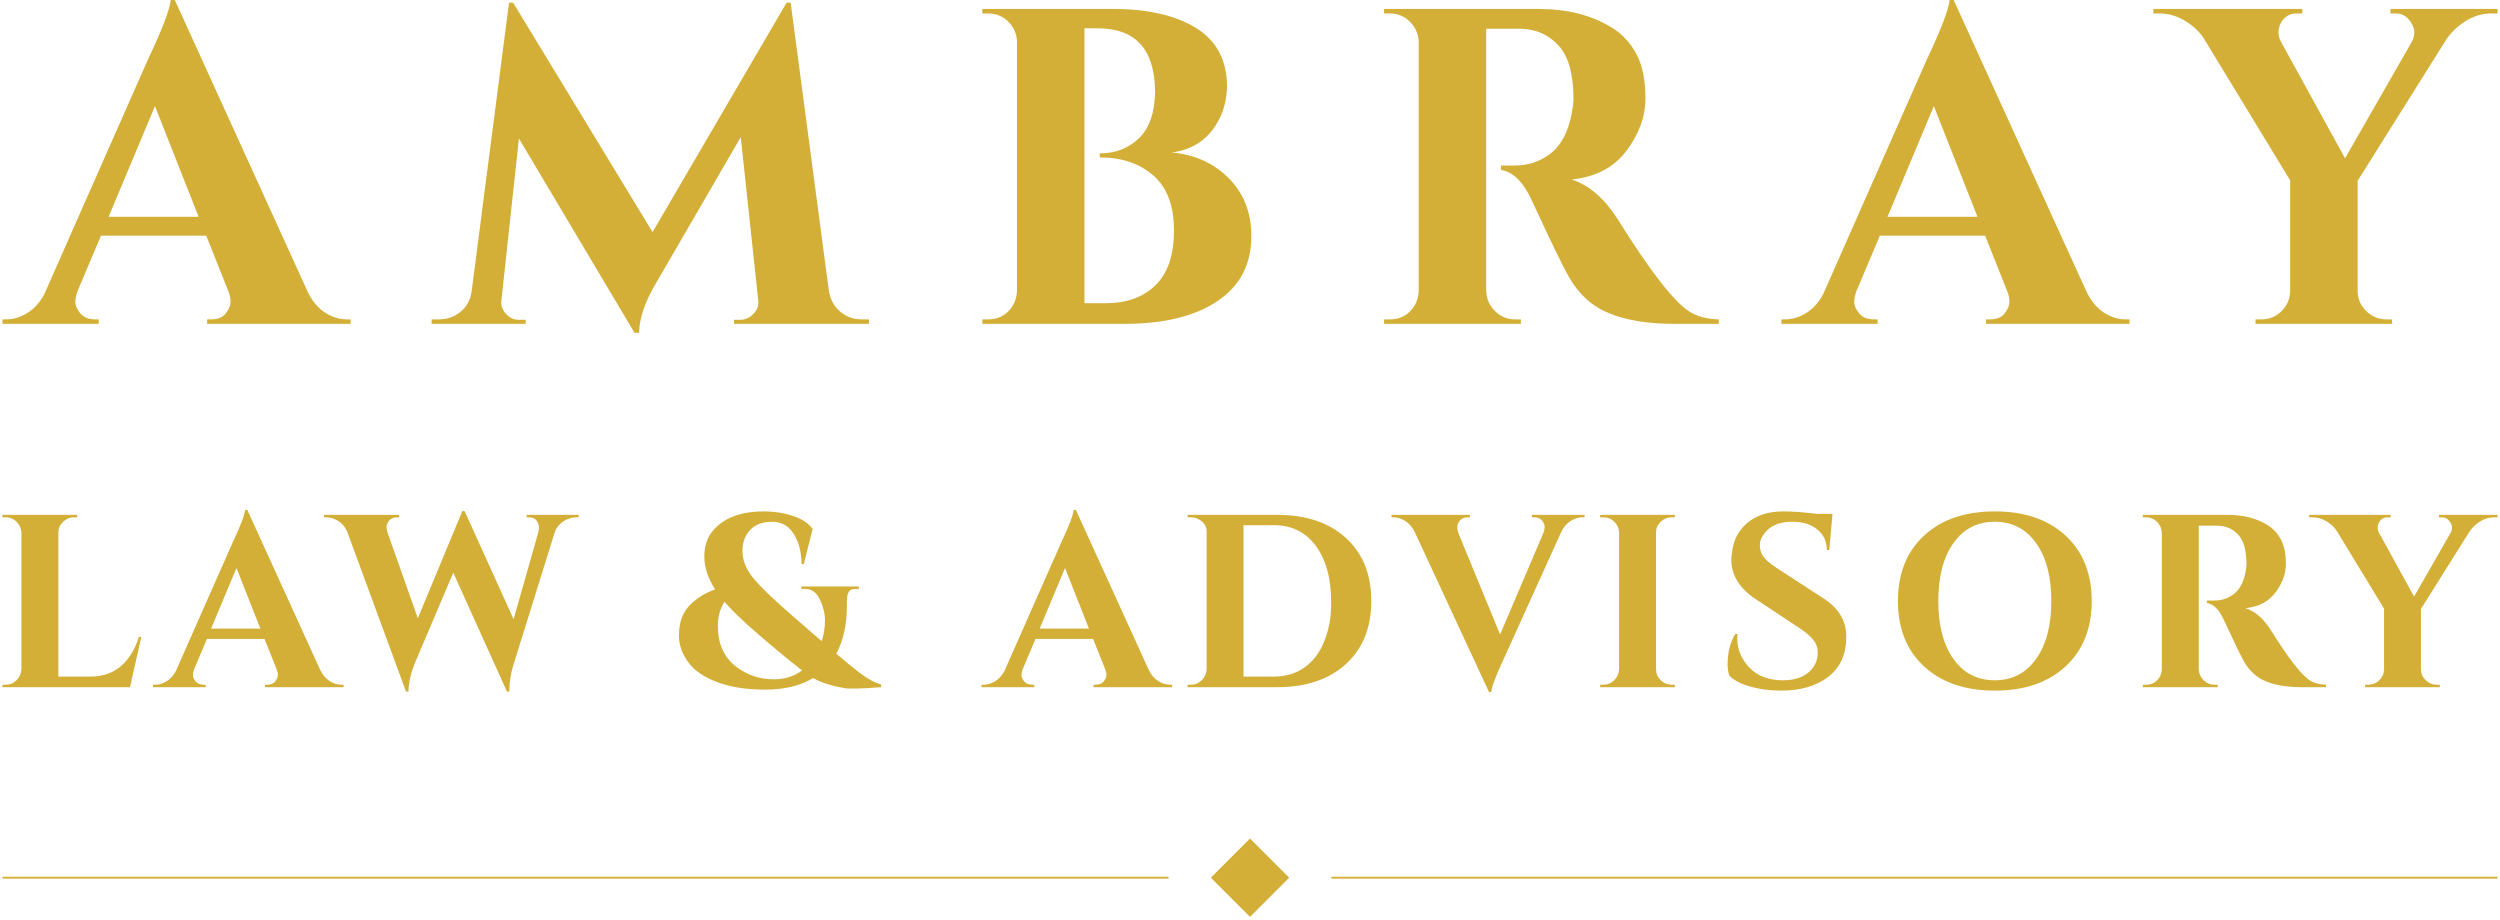
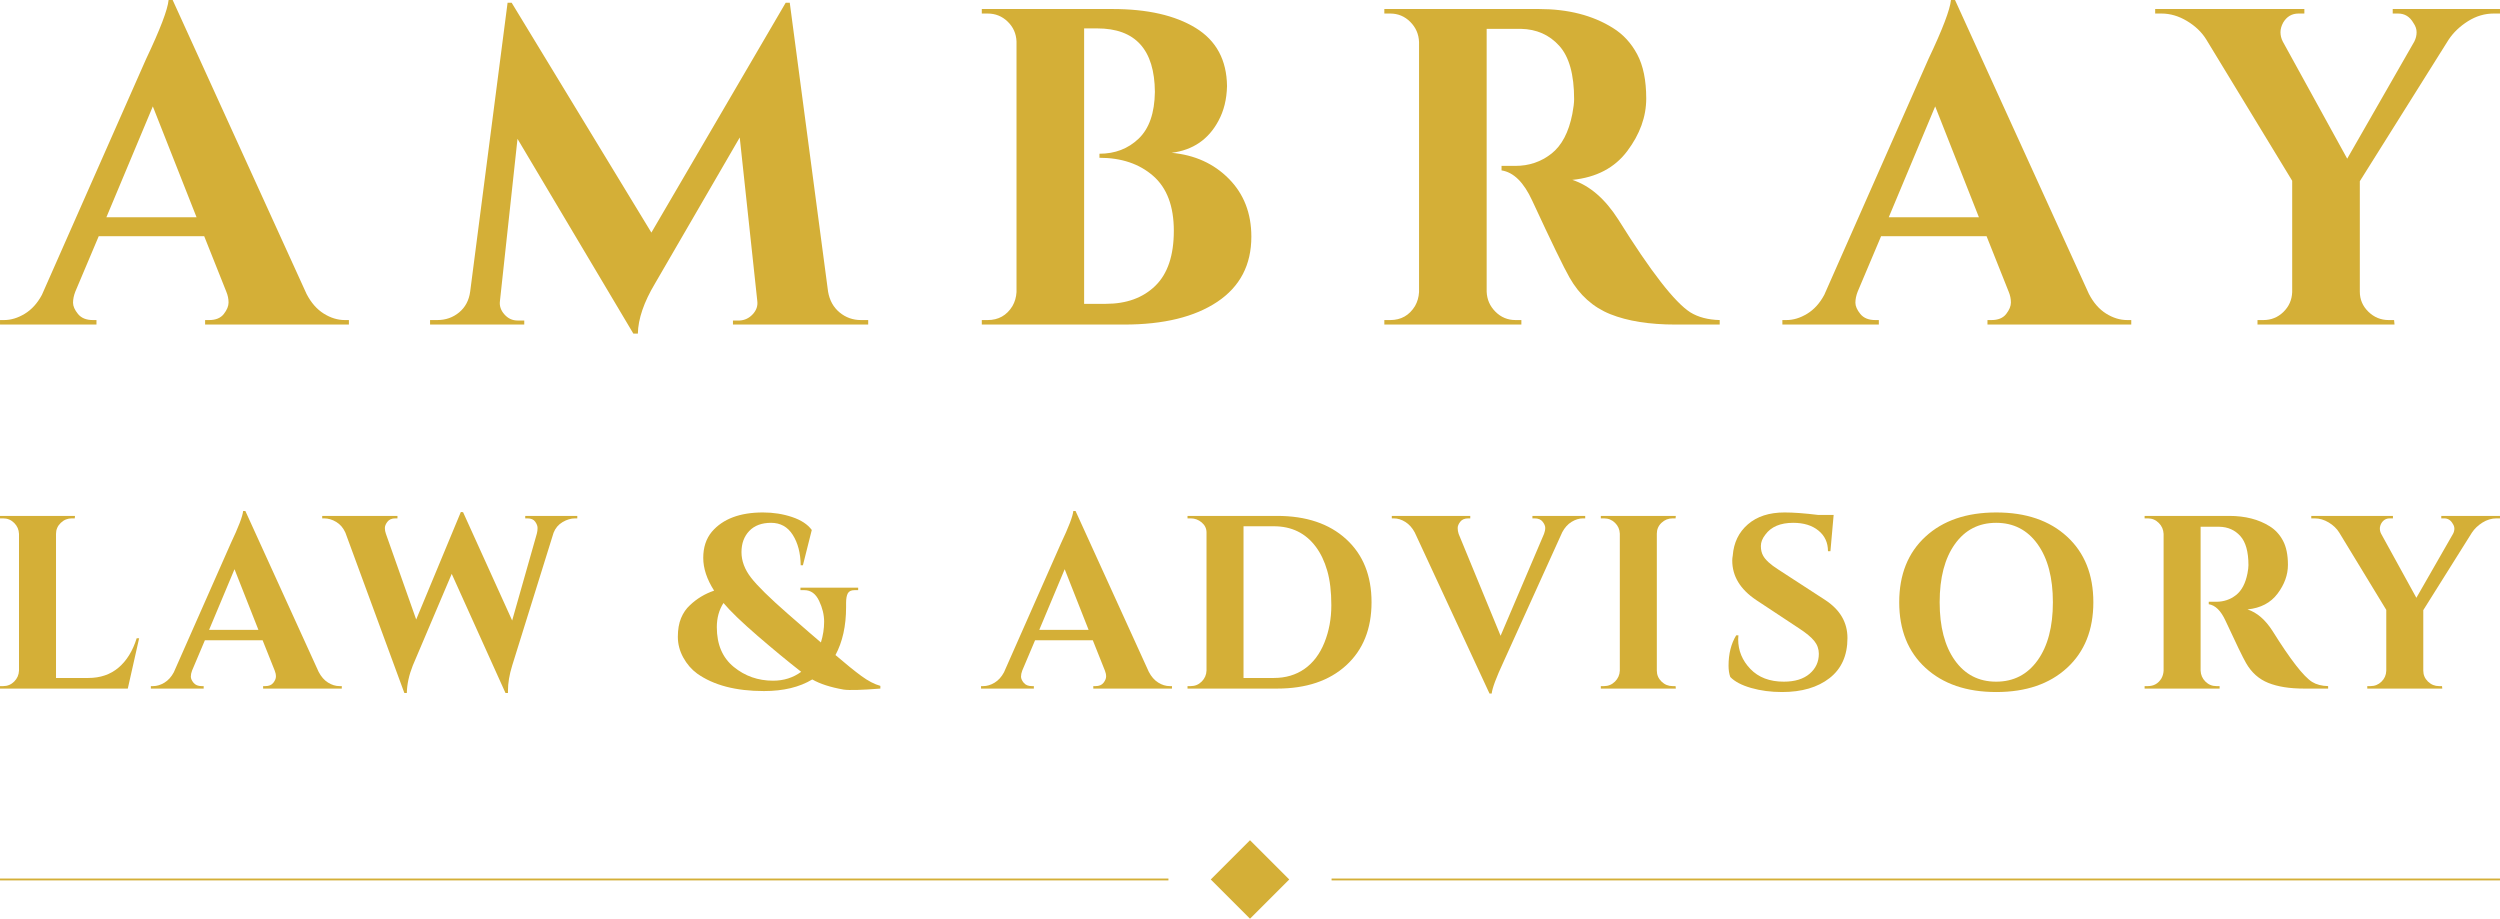
- <svg xmlns="http://www.w3.org/2000/svg" viewBox="105.018 139.354 2009.299 738.855" width="2009.299" height="738.855" preserveAspectRatio="xMidYMid meet" version="1.0">
-   <defs>
-     <g />
-     <clipPath id="5d76fa2185">
-       <rect x="0" width="2077" y="0" height="487" />
-     </clipPath>
-   </defs>
+ <svg xmlns="http://www.w3.org/2000/svg" viewBox="106.993 139.308 2005.348 736.945" width="2005.35" height="736.94" preserveAspectRatio="xMidYMid meet" version="1.0">
  <path d="M 106.993 844.773 L 1044.237 844.773" fill="none" stroke="#d4af37" stroke-width="1.5" />
  <path d="M 1109.667 813.293 L 1141.147 844.773 L 1109.667 876.253 L 1078.187 844.773 Z" fill="#d4af37" />
  <path d="M 1175.097 844.773 L 2112.341 844.773" fill="none" stroke="#d4af37" stroke-width="1.5" />
  <g fill="#d4af37" fill-opacity="1">
    <g transform="translate(98.6805, 691.6536)">
      <g>
        <path d="M 10.891 -1.984 C 14.316 -1.984 17.25 -3.203 19.688 -5.641 C 22.125 -8.078 23.41 -11.008 23.547 -14.438 L 23.547 -124.062 C 23.41 -127.5 22.125 -130.438 19.688 -132.875 C 17.25 -135.312 14.316 -136.531 10.891 -136.531 L 8.312 -136.531 L 8.312 -138.516 L 68.469 -138.516 L 68.266 -136.531 L 65.891 -136.531 C 62.461 -136.531 59.492 -135.312 56.984 -132.875 C 54.484 -130.438 53.234 -127.5 53.234 -124.062 L 53.234 -8.516 L 79.156 -8.516 C 88.781 -8.516 96.859 -11.281 103.391 -16.812 C 109.922 -22.352 114.77 -30.203 117.938 -40.359 L 119.906 -40.359 L 110.812 0 L 8.312 0 L 8.312 -1.984 Z M 10.891 -1.984 " />
      </g>
    </g>
  </g>
  <g fill="#d4af37" fill-opacity="1">
    <g transform="translate(233.3401, 691.6536)">
      <g>
        <path d="M 146.031 -1.984 L 147.812 -1.984 L 147.812 0 L 84.703 0 L 84.703 -1.984 L 86.484 -1.984 C 89.379 -1.984 91.52 -2.875 92.906 -4.656 C 94.289 -6.438 94.984 -8.117 94.984 -9.703 C 94.984 -11.285 94.656 -12.863 94 -14.438 L 84.297 -38.781 L 38 -38.781 L 27.703 -14.438 C 27.047 -12.727 26.719 -11.113 26.719 -9.594 C 26.719 -8.082 27.441 -6.438 28.891 -4.656 C 30.348 -2.875 32.523 -1.984 35.422 -1.984 L 37.016 -1.984 L 37.016 0 L -5.344 0 L -5.344 -1.984 L -3.562 -1.984 C -0.52 -1.984 2.516 -2.906 5.547 -4.75 C 8.578 -6.594 11.082 -9.363 13.062 -13.062 L 58.781 -116.547 C 64.977 -129.609 68.273 -138.25 68.672 -142.469 L 70.453 -142.469 L 129.219 -13.453 C 131.195 -9.629 133.703 -6.758 136.734 -4.844 C 139.766 -2.938 142.863 -1.984 146.031 -1.984 Z M 41.359 -47.094 L 80.938 -47.094 L 61.75 -95.766 Z M 41.359 -47.094 " />
      </g>
    </g>
  </g>
  <g fill="#d4af37" fill-opacity="1">
    <g transform="translate(371.9725, 691.6536)">
      <g>
        <path d="M 198.078 -136.531 L 196.297 -136.531 C 192.992 -136.531 189.66 -135.539 186.297 -133.562 C 182.941 -131.582 180.535 -128.75 179.078 -125.062 L 145.844 -18.406 C 143.594 -11.145 142.469 -4.414 142.469 1.781 C 142.469 2.438 142.469 3.031 142.469 3.562 L 140.5 3.562 L 97.359 -92.016 L 66.094 -18.406 C 63.062 -10.75 61.477 -3.426 61.344 3.562 L 59.375 3.562 L 12.078 -125.062 C 10.359 -128.883 7.914 -131.75 4.75 -133.656 C 1.582 -135.57 -1.645 -136.531 -4.938 -136.531 L -6.531 -136.531 L -6.531 -138.516 L 53.828 -138.516 L 53.828 -136.531 L 52.047 -136.531 C 49.273 -136.531 47.195 -135.641 45.812 -133.859 C 44.426 -132.078 43.734 -130.395 43.734 -128.812 C 43.734 -127.227 44 -125.711 44.531 -124.266 L 68.859 -55.406 L 104.688 -141.672 L 106.469 -141.484 L 145.844 -54.609 L 165.625 -124.266 C 166.02 -125.711 166.219 -127.227 166.219 -128.812 C 166.219 -130.395 165.586 -132.078 164.328 -133.859 C 163.078 -135.641 161.004 -136.531 158.109 -136.531 L 156.328 -136.531 L 156.328 -138.516 L 198.078 -138.516 Z M 198.078 -136.531 " />
      </g>
    </g>
  </g>
  <g fill="#d4af37" fill-opacity="1">
    <g transform="translate(508.6717, 691.6536)">
      <g />
    </g>
  </g>
  <g fill="#d4af37" fill-opacity="1">
    <g transform="translate(645.371, 691.6536)">
      <g>
        <path d="M 167.797 0 C 152.629 1.188 142.801 1.453 138.312 0.797 C 127.758 -1.055 119.383 -3.766 113.188 -7.328 C 102.895 -1.117 89.969 1.984 74.406 1.984 C 51.844 1.984 33.969 -2.703 20.781 -12.078 C 16.289 -15.367 12.594 -19.648 9.688 -24.922 C 6.789 -30.203 5.344 -35.742 5.344 -41.547 C 5.344 -47.359 6.195 -52.336 7.906 -56.484 C 9.625 -60.641 12 -64.102 15.031 -66.875 C 20.57 -72.156 27.039 -76.051 34.438 -78.562 C 28.625 -87.656 25.719 -96.422 25.719 -104.859 C 25.719 -113.305 28.031 -120.301 32.656 -125.844 C 41.488 -136.133 55.141 -141.281 73.609 -141.281 C 81.922 -141.281 89.703 -140.062 96.953 -137.625 C 104.211 -135.188 109.488 -131.723 112.781 -127.234 L 105.672 -98.938 L 103.891 -98.938 C 103.754 -108.695 101.641 -116.805 97.547 -123.266 C 93.461 -129.734 87.66 -132.969 80.141 -132.969 C 72.617 -132.969 66.781 -130.789 62.625 -126.438 C 58.469 -122.082 56.391 -116.41 56.391 -109.422 C 56.391 -102.43 58.926 -95.641 64 -89.047 C 69.082 -82.453 78.91 -72.785 93.484 -60.047 C 108.066 -47.316 116.941 -39.633 120.109 -37 C 121.828 -42.539 122.688 -48.082 122.688 -53.625 C 122.688 -59.164 121.332 -64.77 118.625 -70.438 C 115.914 -76.113 111.992 -78.953 106.859 -78.953 C 106.859 -78.953 106.789 -78.953 106.656 -78.953 L 103.688 -78.953 L 103.688 -80.938 L 149.984 -80.938 L 149.984 -78.953 L 147.219 -78.953 C 147.219 -78.953 147.148 -78.953 147.016 -78.953 C 144.379 -78.953 142.598 -78.094 141.672 -76.375 C 140.754 -74.664 140.297 -72.094 140.297 -68.656 L 140.297 -65.297 C 140.297 -50.254 137.457 -37.457 131.781 -26.906 C 140.227 -19.656 147.156 -14.051 152.562 -10.094 C 157.969 -6.133 163.047 -3.492 167.797 -2.172 Z M 81.719 -6.328 C 90.289 -6.328 97.812 -8.703 104.281 -13.453 C 93.457 -21.898 81.75 -31.562 69.156 -42.438 C 56.562 -53.32 47.492 -62.062 41.953 -68.656 C 38.391 -63.125 36.609 -56.66 36.609 -49.266 C 36.609 -35.422 41.125 -24.801 50.156 -17.406 C 59.195 -10.02 69.719 -6.328 81.719 -6.328 Z M 81.719 -6.328 " />
      </g>
    </g>
  </g>
  <g fill="#d4af37" fill-opacity="1">
    <g transform="translate(772.3203, 691.6536)">
      <g />
    </g>
  </g>
  <g fill="#d4af37" fill-opacity="1">
    <g transform="translate(899.2695, 691.6536)">
      <g>
        <path d="M 146.031 -1.984 L 147.812 -1.984 L 147.812 0 L 84.703 0 L 84.703 -1.984 L 86.484 -1.984 C 89.379 -1.984 91.52 -2.875 92.906 -4.656 C 94.289 -6.438 94.984 -8.117 94.984 -9.703 C 94.984 -11.285 94.656 -12.863 94 -14.438 L 84.297 -38.781 L 38 -38.781 L 27.703 -14.438 C 27.047 -12.727 26.719 -11.113 26.719 -9.594 C 26.719 -8.082 27.441 -6.438 28.891 -4.656 C 30.348 -2.875 32.523 -1.984 35.422 -1.984 L 37.016 -1.984 L 37.016 0 L -5.344 0 L -5.344 -1.984 L -3.562 -1.984 C -0.52 -1.984 2.516 -2.906 5.547 -4.75 C 8.578 -6.594 11.082 -9.363 13.062 -13.062 L 58.781 -116.547 C 64.977 -129.609 68.273 -138.25 68.672 -142.469 L 70.453 -142.469 L 129.219 -13.453 C 131.195 -9.629 133.703 -6.758 136.734 -4.844 C 139.766 -2.938 142.863 -1.984 146.031 -1.984 Z M 41.359 -47.094 L 80.938 -47.094 L 61.75 -95.766 Z M 41.359 -47.094 " />
      </g>
    </g>
  </g>
  <g fill="#d4af37" fill-opacity="1">
    <g transform="translate(1051.238, 691.6536)">
      <g>
        <path d="M 80.141 -138.516 C 103.484 -138.516 121.945 -132.312 135.531 -119.906 C 149.125 -107.508 155.922 -90.625 155.922 -69.25 C 155.922 -47.883 149.125 -31 135.531 -18.594 C 121.945 -6.195 103.484 0 80.141 0 L 8.312 0 L 8.312 -1.984 L 10.891 -1.984 C 14.316 -1.984 17.25 -3.203 19.688 -5.641 C 22.125 -8.078 23.41 -11.008 23.547 -14.438 L 23.547 -125.25 C 23.547 -128.414 22.258 -131.086 19.688 -133.266 C 17.113 -135.441 14.18 -136.531 10.891 -136.531 L 8.312 -136.531 L 8.312 -138.516 Z M 77.562 -8.516 C 87.062 -8.516 95.273 -10.953 102.203 -15.828 C 109.129 -20.711 114.438 -27.738 118.125 -36.906 C 121.82 -46.07 123.672 -56.062 123.672 -66.875 C 123.672 -77.695 122.582 -86.898 120.406 -94.484 C 118.227 -102.066 115.16 -108.5 111.203 -113.781 C 103.023 -124.727 91.812 -130.203 77.562 -130.203 L 53.234 -130.203 L 53.234 -8.516 Z M 77.562 -8.516 " />
      </g>
    </g>
  </g>
  <g fill="#d4af37" fill-opacity="1">
    <g transform="translate(1228.757, 691.6536)">
      <g>
        <path d="M 107.453 -138.516 L 149.797 -138.516 L 149.797 -136.531 L 148.016 -136.531 C 144.984 -136.531 141.945 -135.609 138.906 -133.766 C 135.875 -131.922 133.367 -129.148 131.391 -125.453 L 84.5 -21.969 C 78.426 -8.906 75.191 -0.262 74.797 3.953 L 73.016 3.953 L 13.062 -125.25 C 11.082 -128.945 8.578 -131.75 5.547 -133.656 C 2.516 -135.57 -0.582 -136.531 -3.75 -136.531 L -5.344 -136.531 L -5.344 -138.516 L 57.594 -138.516 L 57.594 -136.531 L 56 -136.531 C 53.102 -136.531 50.961 -135.641 49.578 -133.859 C 48.191 -132.078 47.5 -130.395 47.5 -128.812 C 47.5 -127.227 47.758 -125.645 48.281 -124.062 L 81.922 -42.344 L 116.75 -124.062 C 117.406 -125.781 117.734 -127.395 117.734 -128.906 C 117.734 -130.426 117.039 -132.078 115.656 -133.859 C 114.27 -135.641 112.129 -136.531 109.234 -136.531 L 107.453 -136.531 Z M 107.453 -138.516 " />
      </g>
    </g>
  </g>
  <g fill="#d4af37" fill-opacity="1">
    <g transform="translate(1382.767, 691.6536)">
      <g>
        <path d="M 10.891 -1.984 C 14.316 -1.984 17.25 -3.203 19.688 -5.641 C 22.125 -8.078 23.41 -11.008 23.547 -14.438 L 23.547 -124.266 C 23.41 -127.691 22.125 -130.594 19.688 -132.969 C 17.25 -135.344 14.316 -136.531 10.891 -136.531 L 8.312 -136.531 L 8.312 -138.516 L 68.469 -138.516 L 68.266 -136.531 L 65.891 -136.531 C 62.461 -136.531 59.492 -135.344 56.984 -132.969 C 54.484 -130.594 53.234 -127.691 53.234 -124.266 L 53.234 -14.438 C 53.234 -11.008 54.484 -8.078 56.984 -5.641 C 59.492 -3.203 62.461 -1.984 65.891 -1.984 L 68.266 -1.984 L 68.469 0 L 8.312 0 L 8.312 -1.984 Z M 10.891 -1.984 " />
      </g>
    </g>
  </g>
  <g fill="#d4af37" fill-opacity="1">
    <g transform="translate(1483.647, 691.6536)">
      <g>
        <path d="M 9.891 -18.406 C 9.891 -27.906 11.938 -36.016 16.031 -42.734 L 17.812 -42.734 C 17.676 -41.68 17.609 -40.629 17.609 -39.578 C 17.609 -30.473 20.875 -22.523 27.406 -15.734 C 33.938 -8.941 42.875 -5.547 54.219 -5.547 C 63.051 -5.547 69.941 -7.656 74.891 -11.875 C 79.836 -16.094 82.312 -21.438 82.312 -27.906 C 82.312 -31.727 81.094 -35.156 78.656 -38.188 C 76.219 -41.219 72.16 -44.582 66.484 -48.281 L 32.062 -71.031 C 19.258 -79.613 12.859 -90.172 12.859 -102.703 C 12.859 -104.016 12.988 -105.332 13.25 -106.656 C 14.039 -117.07 18.098 -125.445 25.422 -131.781 C 32.742 -138.113 42.539 -141.281 54.812 -141.281 C 62.062 -141.281 71.031 -140.617 81.719 -139.297 L 94.188 -139.297 L 91.609 -110.219 L 89.641 -110.219 C 89.641 -117.07 87.098 -122.578 82.016 -126.734 C 76.941 -130.891 70.18 -132.969 61.734 -132.969 C 51.441 -132.969 43.988 -129.801 39.375 -123.469 C 37 -120.438 35.812 -117.406 35.812 -114.375 C 35.812 -111.344 36.406 -108.77 37.594 -106.656 C 39.438 -103.227 43.461 -99.535 49.672 -95.578 L 87.453 -71.031 C 99.328 -63.25 105.266 -53.094 105.266 -40.562 C 105.266 -26.582 100.484 -15.863 90.922 -8.406 C 81.359 -0.957 68.66 2.766 52.828 2.766 C 43.859 2.766 35.582 1.676 28 -0.5 C 20.414 -2.676 14.844 -5.609 11.281 -9.297 C 10.352 -11.805 9.891 -14.844 9.891 -18.406 Z M 9.891 -18.406 " />
      </g>
    </g>
  </g>
  <g fill="#d4af37" fill-opacity="1">
    <g transform="translate(1620.733, 691.6536)">
      <g>
        <path d="M 30.766 -121.891 C 44.816 -134.816 63.75 -141.281 87.562 -141.281 C 111.375 -141.281 130.301 -134.816 144.344 -121.891 C 158.395 -108.961 165.422 -91.414 165.422 -69.25 C 165.422 -47.094 158.395 -29.551 144.344 -16.625 C 130.301 -3.695 111.375 2.766 87.562 2.766 C 63.75 2.766 44.816 -3.695 30.766 -16.625 C 16.723 -29.551 9.703 -47.094 9.703 -69.25 C 9.703 -91.414 16.723 -108.961 30.766 -121.891 Z M 54.312 -22.656 C 62.426 -11.25 73.473 -5.547 87.453 -5.547 C 101.441 -5.547 112.523 -11.25 120.703 -22.656 C 128.879 -34.062 132.969 -49.594 132.969 -69.25 C 132.969 -88.906 128.879 -104.438 120.703 -115.844 C 112.523 -127.258 101.441 -132.969 87.453 -132.969 C 73.473 -132.969 62.426 -127.258 54.312 -115.844 C 46.195 -104.438 42.141 -88.906 42.141 -69.25 C 42.141 -49.594 46.195 -34.062 54.312 -22.656 Z M 54.312 -22.656 " />
      </g>
    </g>
  </g>
  <g fill="#d4af37" fill-opacity="1">
    <g transform="translate(1818.365, 691.6536)">
      <g>
        <path d="M 62.922 -129.812 L 54.422 -129.812 C 54.148 -129.812 53.953 -129.812 53.828 -129.812 L 53.828 -14.438 C 53.953 -11.008 55.234 -8.078 57.672 -5.641 C 60.117 -3.203 63.055 -1.984 66.484 -1.984 L 69.062 -1.984 L 69.062 0 L 8.906 0 L 8.906 -1.984 L 11.484 -1.984 C 16.223 -1.984 19.848 -4.023 22.359 -8.109 C 23.41 -9.961 24.004 -12.008 24.141 -14.25 L 24.141 -124.062 C 24.004 -127.5 22.719 -130.438 20.281 -132.875 C 17.844 -135.312 14.91 -136.531 11.484 -136.531 L 8.906 -136.531 L 8.906 -138.516 L 76.781 -138.516 C 89.57 -138.516 100.391 -135.742 109.234 -130.203 C 113.711 -127.43 117.27 -123.57 119.906 -118.625 C 122.551 -113.676 123.875 -107.211 123.875 -99.234 C 123.875 -91.254 121.102 -83.566 115.562 -76.172 C 110.02 -68.785 101.973 -64.566 91.422 -63.516 C 99.066 -61.016 105.789 -55.211 111.594 -46.109 C 125.844 -23.285 136.398 -9.695 143.266 -5.344 C 146.691 -3.227 150.977 -2.109 156.125 -1.984 L 156.125 0 L 136.734 0 C 125.254 0 115.723 -1.516 108.141 -4.547 C 100.555 -7.586 94.586 -12.93 90.234 -20.578 C 87.723 -24.93 82.25 -36.211 73.812 -54.422 C 70.113 -62.461 65.629 -66.879 60.359 -67.672 L 60.359 -69.656 L 66.484 -69.656 C 72.422 -69.656 77.664 -71.438 82.219 -75 C 86.77 -78.562 89.836 -84.363 91.422 -92.406 C 91.941 -95.176 92.203 -97.352 92.203 -98.938 C 92.203 -109.75 90.023 -117.562 85.672 -122.375 C 81.328 -127.195 75.723 -129.676 68.859 -129.812 C 67.535 -129.812 65.555 -129.812 62.922 -129.812 Z M 62.922 -129.812 " />
      </g>
    </g>
  </g>
  <g fill="#d4af37" fill-opacity="1">
    <g transform="translate(1966.903, 691.6536)">
      <g>
        <path d="M 145.438 -136.531 L 142.672 -136.531 C 138.711 -136.531 134.953 -135.41 131.391 -133.172 C 127.828 -130.93 124.992 -128.227 122.891 -125.062 L 83.906 -62.922 L 83.906 -14.438 C 83.906 -11.008 85.156 -8.078 87.656 -5.641 C 90.164 -3.203 93.133 -1.984 96.562 -1.984 L 98.938 -1.984 L 99.141 0 L 38.984 0 L 38.984 -1.984 L 41.562 -1.984 C 44.988 -1.984 47.922 -3.172 50.359 -5.547 C 52.805 -7.922 54.094 -10.82 54.219 -14.25 L 54.219 -63.125 L 16.422 -125.25 C 14.441 -128.414 11.641 -131.086 8.016 -133.266 C 4.391 -135.441 0.664 -136.531 -3.156 -136.531 L -5.938 -136.531 L -5.938 -138.516 L 59.562 -138.516 L 59.562 -136.531 L 57 -136.531 C 54.094 -136.531 51.848 -135.211 50.266 -132.578 C 49.473 -131.129 49.078 -129.711 49.078 -128.328 C 49.078 -126.941 49.406 -125.586 50.062 -124.266 L 78.359 -72.812 L 107.844 -124.266 C 108.508 -125.586 108.844 -126.941 108.844 -128.328 C 108.844 -129.711 108.379 -131.062 107.453 -132.375 C 105.867 -135.145 103.625 -136.531 100.719 -136.531 L 98.344 -136.531 L 98.344 -138.516 L 145.438 -138.516 Z M 145.438 -136.531 " />
      </g>
    </g>
  </g>
  <g transform="matrix(1, 0, 0, 1, 104, 49)">
-     <g clip-path="url(#5d76fa2185)">
-       <g fill="#d4af37" fill-opacity="1">
-         <g transform="translate(12.75929, 350.6521)">
-           <g>
-             <path d="M 266.844 -3.609 L 270.094 -3.609 L 270.094 0 L 154.75 0 L 154.75 -3.609 L 158 -3.609 C 163.312 -3.609 167.234 -5.234 169.766 -8.484 C 172.297 -11.742 173.562 -14.82 173.562 -17.719 C 173.562 -20.613 172.957 -23.504 171.75 -26.391 L 154.031 -70.875 L 69.422 -70.875 L 50.625 -26.391 C 49.414 -23.254 48.812 -20.301 48.812 -17.531 C 48.812 -14.758 50.133 -11.742 52.781 -8.484 C 55.438 -5.234 59.414 -3.609 64.719 -3.609 L 67.609 -3.609 L 67.609 0 L -9.766 0 L -9.766 -3.609 L -6.516 -3.609 C -0.961 -3.609 4.582 -5.297 10.125 -8.672 C 15.664 -12.047 20.242 -17.109 23.859 -23.859 L 107.391 -212.969 C 118.711 -236.832 124.738 -252.625 125.469 -260.344 L 128.719 -260.344 L 236.109 -24.594 C 239.723 -17.594 244.301 -12.344 249.844 -8.844 C 255.395 -5.352 261.062 -3.609 266.844 -3.609 Z M 75.562 -86.062 L 147.891 -86.062 L 112.812 -175 Z M 75.562 -86.062 " />
-           </g>
+     <g fill="#d4af37" fill-opacity="1">
+       <g transform="translate(12.75929, 350.6521)">
+         <g>
+           <path d="M 266.844 -3.609 L 270.094 -3.609 L 270.094 0 L 154.75 0 L 154.75 -3.609 L 158 -3.609 C 163.312 -3.609 167.234 -5.234 169.766 -8.484 C 172.297 -11.742 173.562 -14.82 173.562 -17.719 C 173.562 -20.613 172.957 -23.504 171.75 -26.391 L 154.031 -70.875 L 69.422 -70.875 L 50.625 -26.391 C 49.414 -23.254 48.812 -20.301 48.812 -17.531 C 48.812 -14.758 50.133 -11.742 52.781 -8.484 C 55.438 -5.234 59.414 -3.609 64.719 -3.609 L 67.609 -3.609 L 67.609 0 L -9.766 0 L -9.766 -3.609 L -6.516 -3.609 C -0.961 -3.609 4.582 -5.297 10.125 -8.672 C 15.664 -12.047 20.242 -17.109 23.859 -23.859 L 107.391 -212.969 C 118.711 -236.832 124.738 -252.625 125.469 -260.344 L 128.719 -260.344 L 236.109 -24.594 C 239.723 -17.594 244.301 -12.344 249.844 -8.844 C 255.395 -5.352 261.062 -3.609 266.844 -3.609 Z M 75.562 -86.062 L 147.891 -86.062 L 112.812 -175 Z M 75.562 -86.062 " />
        </g>
      </g>
-       <g fill="#d4af37" fill-opacity="1">
-         <g transform="translate(351.2047, 350.6521)">
-           <g>
-             <path d="M 342.422 -3.609 L 348.203 -3.609 L 348.203 0 L 239.719 0 L 239.719 -3.25 L 245.156 -3.25 C 249.25 -3.488 252.738 -5.176 255.625 -8.312 C 258.52 -11.445 259.727 -14.941 259.25 -18.797 L 245.156 -150.062 L 177.172 -32.906 C 168.254 -17.957 163.676 -4.574 163.438 7.234 L 159.812 7.234 L 66.891 -148.969 L 52.797 -18.797 C 52.305 -14.941 53.508 -11.383 56.406 -8.125 C 59.301 -4.875 62.797 -3.25 66.891 -3.25 L 72.312 -3.25 L 72.312 0 L -3.25 0 L -3.25 -3.609 L 2.531 -3.609 C 9.281 -3.609 15.125 -5.656 20.062 -9.75 C 25.008 -13.852 27.961 -19.398 28.922 -26.391 L 58.938 -258.172 L 62.188 -258.172 L 174.281 -73.766 L 282.031 -258.172 L 285.281 -258.172 L 316.016 -26.391 C 317.223 -19.398 320.297 -13.852 325.234 -9.75 C 330.18 -5.656 335.91 -3.609 342.422 -3.609 Z M 342.422 -3.609 " />
-           </g>
+     </g>
+     <g fill="#d4af37" fill-opacity="1">
+       <g transform="translate(351.2047, 350.6521)">
+         <g>
+           <path d="M 342.422 -3.609 L 348.203 -3.609 L 348.203 0 L 239.719 0 L 239.719 -3.25 L 245.156 -3.25 C 249.25 -3.488 252.738 -5.176 255.625 -8.312 C 258.52 -11.445 259.727 -14.941 259.25 -18.797 L 245.156 -150.062 L 177.172 -32.906 C 168.254 -17.957 163.676 -4.574 163.438 7.234 L 159.812 7.234 L 66.891 -148.969 L 52.797 -18.797 C 52.305 -14.941 53.508 -11.383 56.406 -8.125 C 59.301 -4.875 62.797 -3.25 66.891 -3.25 L 72.312 -3.25 L 72.312 0 L -3.25 0 L -3.25 -3.609 L 2.531 -3.609 C 9.281 -3.609 15.125 -5.656 20.062 -9.75 C 25.008 -13.852 27.961 -19.398 28.922 -26.391 L 58.938 -258.172 L 62.188 -258.172 L 174.281 -73.766 L 282.031 -258.172 L 285.281 -258.172 L 316.016 -26.391 C 317.223 -19.398 320.297 -13.852 325.234 -9.75 C 330.18 -5.656 335.91 -3.609 342.422 -3.609 Z M 342.422 -3.609 " />
        </g>
      </g>
-       <g fill="#d4af37" fill-opacity="1">
-         <g transform="translate(775.3457, 350.6521)">
-           <g>
-             <path d="M 129.438 0 L 15.188 0 L 15.188 -3.609 L 19.891 -3.609 C 28.566 -3.609 35.195 -7.348 39.781 -14.828 C 41.707 -18.203 42.789 -21.938 43.031 -26.031 L 43.031 -227.078 C 42.789 -233.336 40.438 -238.633 35.969 -242.969 C 31.508 -247.312 26.148 -249.484 19.891 -249.484 L 15.188 -249.484 L 15.188 -253.109 L 120.047 -253.109 C 148.004 -253.109 170.238 -248.047 186.75 -237.922 C 203.258 -227.797 211.641 -212.25 211.891 -191.281 C 211.641 -180.664 209.348 -171.383 205.016 -163.438 C 197.055 -148.488 184.52 -139.93 167.406 -137.766 C 185.969 -136.078 201.273 -129.145 213.328 -116.969 C 225.379 -104.789 231.406 -89.301 231.406 -70.5 C 231.406 -47.844 222.305 -30.426 204.109 -18.25 C 185.91 -6.082 161.02 0 129.438 0 Z M 154.031 -186.578 C 153.789 -220.566 138.363 -237.562 107.75 -237.562 L 97.266 -237.562 L 97.266 -16.625 L 113.891 -16.625 C 114.141 -16.625 114.383 -16.625 114.625 -16.625 C 131.25 -16.625 144.504 -21.445 154.391 -31.094 C 164.273 -40.738 169.219 -55.441 169.219 -75.203 C 169.219 -94.973 163.672 -109.676 152.578 -119.312 C 141.492 -128.957 127.156 -133.781 109.562 -133.781 L 109.562 -137.031 C 122.094 -137.031 132.578 -141.066 141.016 -149.141 C 149.453 -157.223 153.789 -169.703 154.031 -186.578 Z M 154.031 -186.578 " />
-           </g>
+     </g>
+     <g fill="#d4af37" fill-opacity="1">
+       <g transform="translate(775.3457, 350.6521)">
+         <g>
+           <path d="M 129.438 0 L 15.188 0 L 15.188 -3.609 L 19.891 -3.609 C 28.566 -3.609 35.195 -7.348 39.781 -14.828 C 41.707 -18.203 42.789 -21.938 43.031 -26.031 L 43.031 -227.078 C 42.789 -233.336 40.438 -238.633 35.969 -242.969 C 31.508 -247.312 26.148 -249.484 19.891 -249.484 L 15.188 -249.484 L 15.188 -253.109 L 120.047 -253.109 C 148.004 -253.109 170.238 -248.047 186.75 -237.922 C 203.258 -227.797 211.641 -212.25 211.891 -191.281 C 211.641 -180.664 209.348 -171.383 205.016 -163.438 C 197.055 -148.488 184.52 -139.93 167.406 -137.766 C 185.969 -136.078 201.273 -129.145 213.328 -116.969 C 225.379 -104.789 231.406 -89.301 231.406 -70.5 C 231.406 -47.844 222.305 -30.426 204.109 -18.25 C 185.91 -6.082 161.02 0 129.438 0 Z M 154.031 -186.578 C 153.789 -220.566 138.363 -237.562 107.75 -237.562 L 97.266 -237.562 L 97.266 -16.625 L 113.891 -16.625 C 114.141 -16.625 114.383 -16.625 114.625 -16.625 C 131.25 -16.625 144.504 -21.445 154.391 -31.094 C 164.273 -40.738 169.219 -55.441 169.219 -75.203 C 169.219 -94.973 163.672 -109.676 152.578 -119.312 C 141.492 -128.957 127.156 -133.781 109.562 -133.781 L 109.562 -137.031 C 122.094 -137.031 132.578 -141.066 141.016 -149.141 C 149.453 -157.223 153.789 -169.703 154.031 -186.578 Z M 154.031 -186.578 " />
        </g>
      </g>
-       <g fill="#d4af37" fill-opacity="1">
-         <g transform="translate(1097.158, 350.6521)">
-           <g>
-             <path d="M 114.984 -237.203 L 99.438 -237.203 C 98.945 -237.203 98.582 -237.203 98.344 -237.203 L 98.344 -26.391 C 98.582 -20.129 100.93 -14.766 105.391 -10.297 C 109.859 -5.836 115.223 -3.609 121.484 -3.609 L 126.188 -3.609 L 126.188 0 L 16.266 0 L 16.266 -3.609 L 20.969 -3.609 C 29.645 -3.609 36.273 -7.348 40.859 -14.828 C 42.785 -18.203 43.867 -21.938 44.109 -26.031 L 44.109 -226.703 C 43.867 -232.973 41.52 -238.336 37.062 -242.797 C 32.602 -247.254 27.238 -249.484 20.969 -249.484 L 16.266 -249.484 L 16.266 -253.109 L 140.297 -253.109 C 163.672 -253.109 183.438 -248.047 199.594 -237.922 C 207.789 -232.859 214.297 -225.805 219.109 -216.766 C 223.93 -207.723 226.344 -195.91 226.344 -181.328 C 226.344 -166.742 221.281 -152.703 211.156 -139.203 C 201.031 -125.703 186.328 -117.988 167.047 -116.062 C 181.023 -111.488 193.32 -100.883 203.938 -84.25 C 229.969 -42.539 249.25 -17.711 261.781 -9.766 C 268.051 -5.91 275.883 -3.859 285.281 -3.609 L 285.281 0 L 249.844 0 C 228.875 0 211.457 -2.77 197.594 -8.312 C 183.738 -13.852 172.832 -23.617 164.875 -37.609 C 160.301 -45.555 150.301 -66.164 134.875 -99.438 C 128.125 -114.133 119.926 -122.207 110.281 -123.656 L 110.281 -127.281 L 121.484 -127.281 C 132.336 -127.281 141.922 -130.531 150.234 -137.031 C 158.547 -143.539 164.148 -154.148 167.047 -168.859 C 168.016 -173.922 168.5 -177.898 168.5 -180.797 C 168.5 -200.555 164.52 -214.832 156.562 -223.625 C 148.602 -232.426 138.359 -236.953 125.828 -237.203 C 123.422 -237.203 119.805 -237.203 114.984 -237.203 Z M 114.984 -237.203 " />
-           </g>
+     </g>
+     <g fill="#d4af37" fill-opacity="1">
+       <g transform="translate(1097.158, 350.6521)">
+         <g>
+           <path d="M 114.984 -237.203 L 99.438 -237.203 C 98.945 -237.203 98.582 -237.203 98.344 -237.203 L 98.344 -26.391 C 98.582 -20.129 100.93 -14.766 105.391 -10.297 C 109.859 -5.836 115.223 -3.609 121.484 -3.609 L 126.188 -3.609 L 126.188 0 L 16.266 0 L 16.266 -3.609 L 20.969 -3.609 C 29.645 -3.609 36.273 -7.348 40.859 -14.828 C 42.785 -18.203 43.867 -21.938 44.109 -26.031 L 44.109 -226.703 C 43.867 -232.973 41.52 -238.336 37.062 -242.797 C 32.602 -247.254 27.238 -249.484 20.969 -249.484 L 16.266 -249.484 L 16.266 -253.109 L 140.297 -253.109 C 163.672 -253.109 183.438 -248.047 199.594 -237.922 C 207.789 -232.859 214.297 -225.805 219.109 -216.766 C 223.93 -207.723 226.344 -195.91 226.344 -181.328 C 226.344 -166.742 221.281 -152.703 211.156 -139.203 C 201.031 -125.703 186.328 -117.988 167.047 -116.062 C 181.023 -111.488 193.32 -100.883 203.938 -84.25 C 229.969 -42.539 249.25 -17.711 261.781 -9.766 C 268.051 -5.91 275.883 -3.859 285.281 -3.609 L 285.281 0 L 249.844 0 C 228.875 0 211.457 -2.77 197.594 -8.312 C 183.738 -13.852 172.832 -23.617 164.875 -37.609 C 160.301 -45.555 150.301 -66.164 134.875 -99.438 C 128.125 -114.133 119.926 -122.207 110.281 -123.656 L 110.281 -127.281 L 121.484 -127.281 C 132.336 -127.281 141.922 -130.531 150.234 -137.031 C 158.547 -143.539 164.148 -154.148 167.047 -168.859 C 168.016 -173.922 168.5 -177.898 168.5 -180.797 C 168.5 -200.555 164.52 -214.832 156.562 -223.625 C 148.602 -232.426 138.359 -236.953 125.828 -237.203 C 123.422 -237.203 119.805 -237.203 114.984 -237.203 Z M 114.984 -237.203 " />
        </g>
      </g>
-       <g fill="#d4af37" fill-opacity="1">
-         <g transform="translate(1442.474, 350.6521)">
-           <g>
-             <path d="M 266.844 -3.609 L 270.094 -3.609 L 270.094 0 L 154.75 0 L 154.75 -3.609 L 158 -3.609 C 163.312 -3.609 167.234 -5.234 169.766 -8.484 C 172.297 -11.742 173.562 -14.82 173.562 -17.719 C 173.562 -20.613 172.957 -23.504 171.75 -26.391 L 154.031 -70.875 L 69.422 -70.875 L 50.625 -26.391 C 49.414 -23.254 48.812 -20.301 48.812 -17.531 C 48.812 -14.758 50.133 -11.742 52.781 -8.484 C 55.438 -5.234 59.414 -3.609 64.719 -3.609 L 67.609 -3.609 L 67.609 0 L -9.766 0 L -9.766 -3.609 L -6.516 -3.609 C -0.961 -3.609 4.582 -5.297 10.125 -8.672 C 15.664 -12.047 20.242 -17.109 23.859 -23.859 L 107.391 -212.969 C 118.711 -236.832 124.738 -252.625 125.469 -260.344 L 128.719 -260.344 L 236.109 -24.594 C 239.723 -17.594 244.301 -12.344 249.844 -8.844 C 255.395 -5.352 261.062 -3.609 266.844 -3.609 Z M 75.562 -86.062 L 147.891 -86.062 L 112.812 -175 Z M 75.562 -86.062 " />
-           </g>
+     </g>
+     <g fill="#d4af37" fill-opacity="1">
+       <g transform="translate(1442.474, 350.6521)">
+         <g>
+           <path d="M 266.844 -3.609 L 270.094 -3.609 L 270.094 0 L 154.75 0 L 154.75 -3.609 L 158 -3.609 C 163.312 -3.609 167.234 -5.234 169.766 -8.484 C 172.297 -11.742 173.562 -14.82 173.562 -17.719 C 173.562 -20.613 172.957 -23.504 171.75 -26.391 L 154.031 -70.875 L 69.422 -70.875 L 50.625 -26.391 C 49.414 -23.254 48.812 -20.301 48.812 -17.531 C 48.812 -14.758 50.133 -11.742 52.781 -8.484 C 55.438 -5.234 59.414 -3.609 64.719 -3.609 L 67.609 -3.609 L 67.609 0 L -9.766 0 L -9.766 -3.609 L -6.516 -3.609 C -0.961 -3.609 4.582 -5.297 10.125 -8.672 C 15.664 -12.047 20.242 -17.109 23.859 -23.859 L 107.391 -212.969 C 118.711 -236.832 124.738 -252.625 125.469 -260.344 L 128.719 -260.344 L 236.109 -24.594 C 239.723 -17.594 244.301 -12.344 249.844 -8.844 C 255.395 -5.352 261.062 -3.609 266.844 -3.609 Z M 75.562 -86.062 L 147.891 -86.062 L 112.812 -175 Z M 75.562 -86.062 " />
        </g>
      </g>
-       <g fill="#d4af37" fill-opacity="1">
-         <g transform="translate(1742.591, 350.6521)">
-           <g>
-             <path d="M 265.75 -249.484 L 260.703 -249.484 C 253.461 -249.484 246.586 -247.438 240.078 -243.344 C 233.578 -239.25 228.395 -234.305 224.531 -228.516 L 153.312 -114.984 L 153.312 -26.391 C 153.312 -20.129 155.598 -14.766 160.172 -10.297 C 164.754 -5.836 170.18 -3.609 176.453 -3.609 L 180.781 -3.609 L 181.156 0 L 71.234 0 L 71.234 -3.609 L 75.922 -3.609 C 82.191 -3.609 87.555 -5.773 92.016 -10.109 C 96.473 -14.453 98.82 -19.758 99.062 -26.031 L 99.062 -115.344 L 30.016 -228.875 C 26.391 -234.664 21.266 -239.547 14.641 -243.516 C 8.016 -247.492 1.207 -249.484 -5.781 -249.484 L -10.844 -249.484 L -10.844 -253.109 L 108.828 -253.109 L 108.828 -249.484 L 104.125 -249.484 C 98.82 -249.484 94.727 -247.07 91.844 -242.25 C 90.395 -239.602 89.672 -237.016 89.672 -234.484 C 89.672 -231.953 90.273 -229.484 91.484 -227.078 L 143.188 -133.062 L 197.062 -227.078 C 198.258 -229.484 198.859 -231.953 198.859 -234.484 C 198.859 -237.016 198.016 -239.484 196.328 -241.891 C 193.441 -246.953 189.348 -249.484 184.047 -249.484 L 179.703 -249.484 L 179.703 -253.109 L 265.75 -253.109 Z M 265.75 -249.484 " />
-           </g>
+     </g>
+     <g fill="#d4af37" fill-opacity="1">
+       <g transform="translate(1742.591, 350.6521)">
+         <g>
+           <path d="M 265.75 -249.484 L 260.703 -249.484 C 253.461 -249.484 246.586 -247.438 240.078 -243.344 C 233.578 -239.25 228.395 -234.305 224.531 -228.516 L 153.312 -114.984 L 153.312 -26.391 C 153.312 -20.129 155.598 -14.766 160.172 -10.297 C 164.754 -5.836 170.18 -3.609 176.453 -3.609 L 180.781 -3.609 L 181.156 0 L 71.234 0 L 71.234 -3.609 L 75.922 -3.609 C 82.191 -3.609 87.555 -5.773 92.016 -10.109 C 96.473 -14.453 98.82 -19.758 99.062 -26.031 L 99.062 -115.344 L 30.016 -228.875 C 26.391 -234.664 21.266 -239.547 14.641 -243.516 C 8.016 -247.492 1.207 -249.484 -5.781 -249.484 L -10.844 -249.484 L -10.844 -253.109 L 108.828 -253.109 L 108.828 -249.484 L 104.125 -249.484 C 98.82 -249.484 94.727 -247.07 91.844 -242.25 C 90.395 -239.602 89.672 -237.016 89.672 -234.484 C 89.672 -231.953 90.273 -229.484 91.484 -227.078 L 143.188 -133.062 L 197.062 -227.078 C 198.258 -229.484 198.859 -231.953 198.859 -234.484 C 198.859 -237.016 198.016 -239.484 196.328 -241.891 C 193.441 -246.953 189.348 -249.484 184.047 -249.484 L 179.703 -249.484 L 179.703 -253.109 L 265.75 -253.109 Z M 265.75 -249.484 " />
        </g>
      </g>
    </g>
  </g>
</svg>
